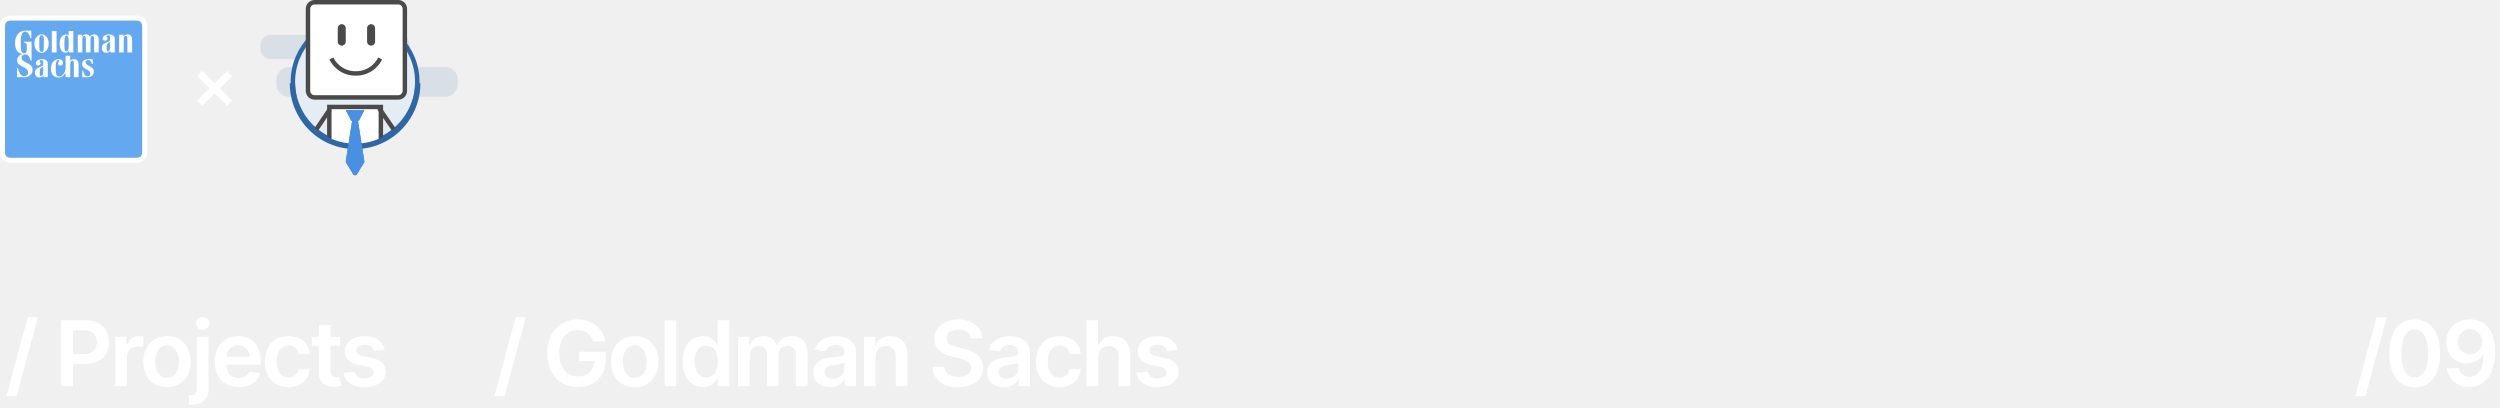
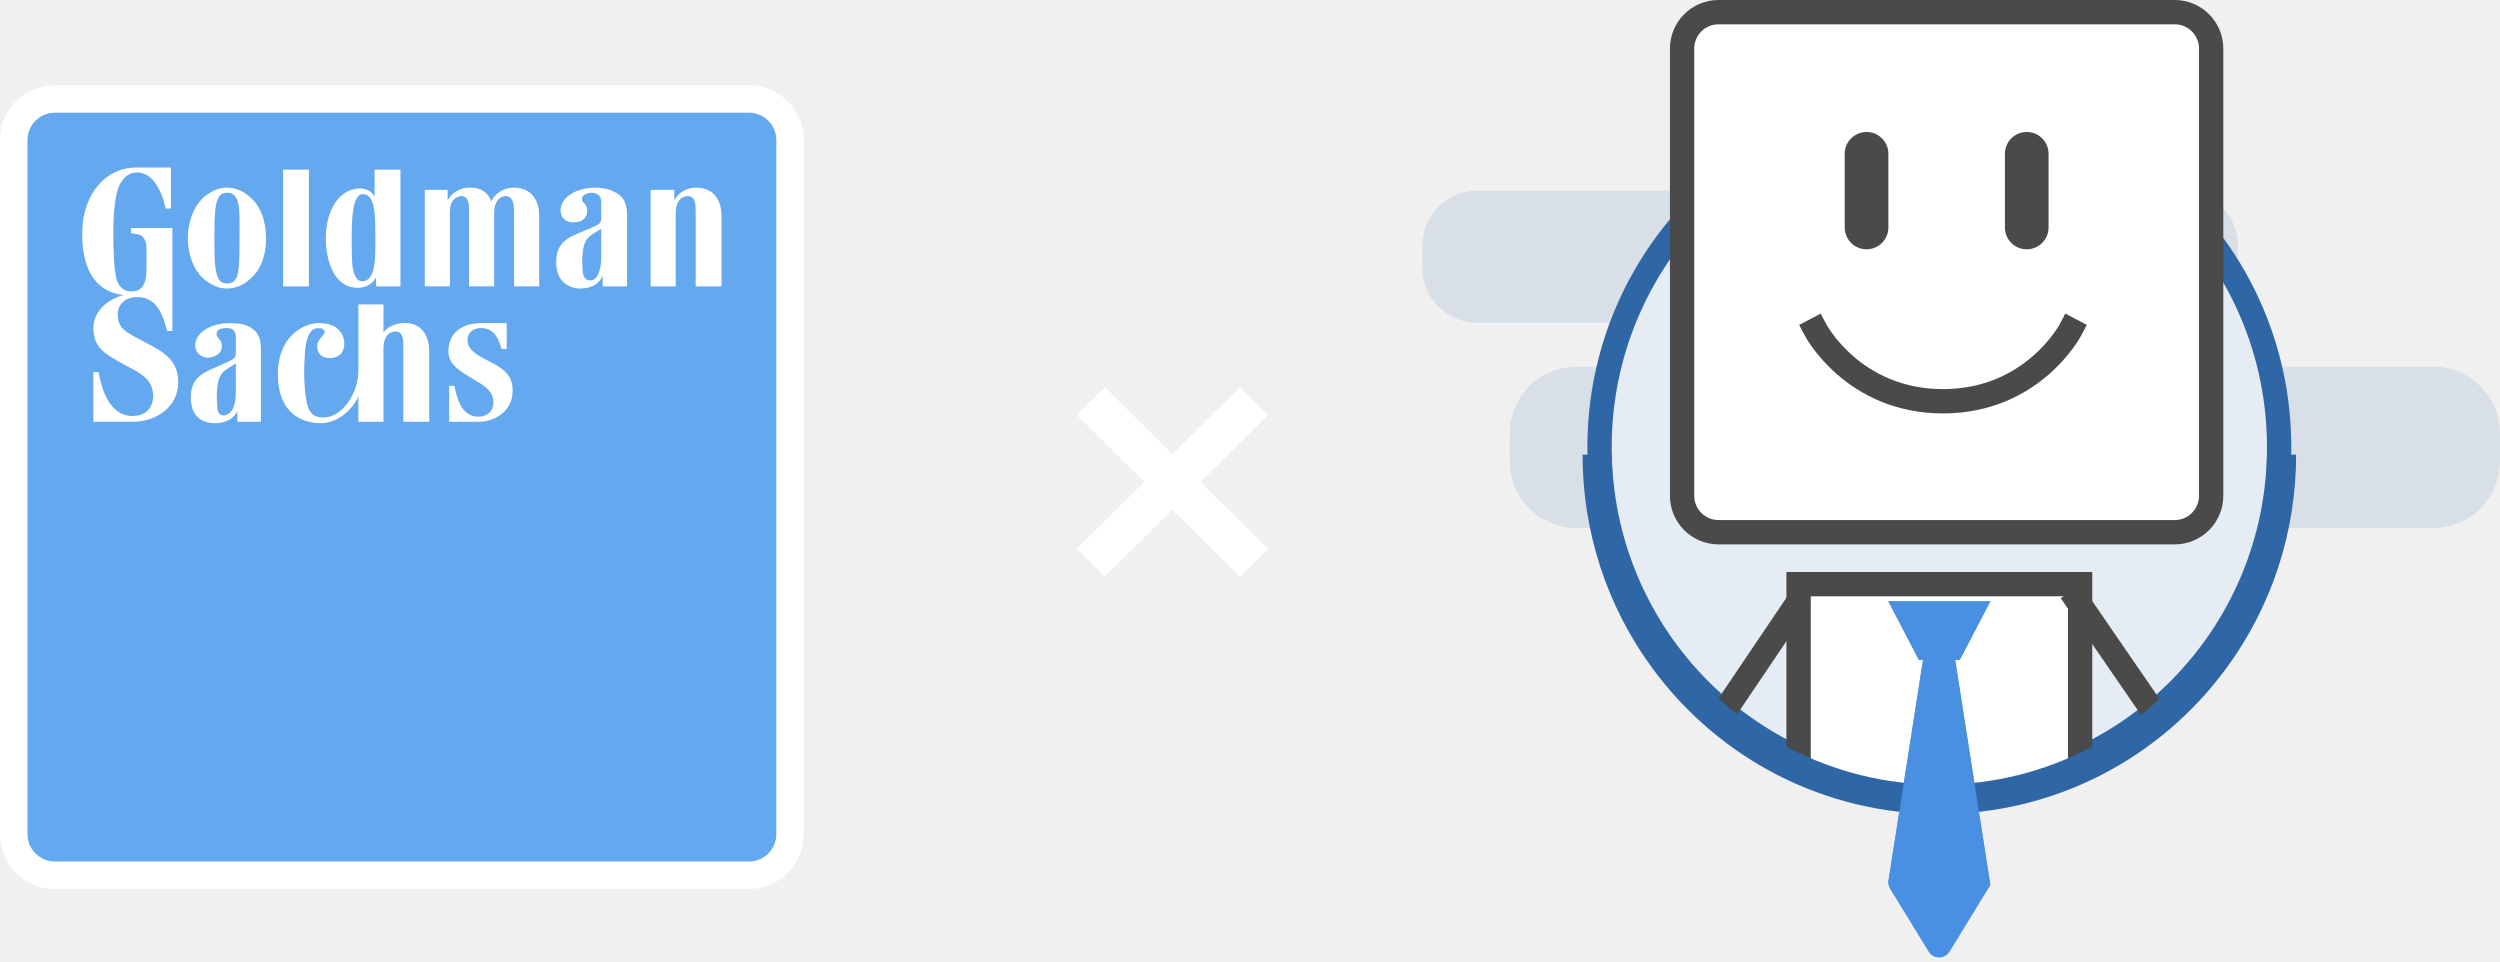
- <svg xmlns="http://www.w3.org/2000/svg" width="497" height="81" viewBox="0 0 497 81" fill="none">
+ <svg xmlns="http://www.w3.org/2000/svg" width="91" height="35" viewBox="0 0 91 35" fill="none">
  <path d="M0.5 30.36C0.5 31.189 1.172 31.86 2 31.86H27.258C28.087 31.86 28.758 31.189 28.758 30.36V5.102C28.758 4.274 28.087 3.602 27.258 3.602H2C1.172 3.602 0.5 4.274 0.5 5.102V30.36Z" fill="#64A8F0" stroke="white" />
  <path fill-rule="evenodd" clip-rule="evenodd" d="M6.22 7.591V6.097H4.984C3.667 6.097 2.996 7.303 2.996 8.43C2.969 9.558 3.318 10.606 4.5 10.738C3.936 10.895 3.425 11.288 3.399 11.917C3.399 12.651 3.775 12.861 4.581 13.307C5.145 13.595 5.548 13.805 5.575 14.382C5.575 14.828 5.333 15.142 4.823 15.142C4.42 15.142 3.828 14.906 3.587 13.543H3.399V15.352H4.823C5.709 15.352 6.488 14.801 6.488 13.91C6.488 13.1 5.923 12.8 5.402 12.525C5.333 12.488 5.265 12.452 5.199 12.415C5.158 12.394 5.118 12.373 5.08 12.352C4.565 12.081 4.285 11.934 4.285 11.445C4.285 11.052 4.608 10.79 5.038 10.816C5.441 10.816 5.682 11.078 5.817 11.314C5.943 11.536 5.998 11.734 6.071 11.996C6.075 12.013 6.08 12.03 6.085 12.048H6.274V8.299H4.769V8.483C4.8 8.493 4.843 8.499 4.89 8.506C4.966 8.517 5.052 8.529 5.118 8.561C5.253 8.64 5.333 8.797 5.333 9.059V9.767C5.333 9.977 5.306 10.292 5.172 10.449C5.091 10.554 4.957 10.606 4.769 10.606C4.42 10.606 4.285 10.318 4.232 10.134C4.151 9.741 4.124 9.191 4.124 8.456C4.124 7.67 4.205 7.014 4.366 6.7C4.527 6.438 4.715 6.254 5.038 6.28C5.521 6.306 5.87 6.857 6.032 7.591H6.22ZM11.244 6.176H10.304V10.424H11.244V6.176ZM19.627 10.423V7.88C19.627 7.146 19.224 6.805 18.633 6.831C18.23 6.857 17.988 7.12 17.88 7.329C17.746 6.962 17.451 6.805 17.021 6.831C16.672 6.857 16.403 7.067 16.295 7.303V6.91H15.462V10.423H16.376V7.775C16.376 7.513 16.403 7.356 16.564 7.224C16.672 7.146 16.779 7.12 16.86 7.146C17.074 7.198 17.074 7.461 17.074 7.775V10.423H17.988V7.749C17.988 7.513 18.042 7.356 18.176 7.224C18.284 7.146 18.391 7.12 18.472 7.146C18.686 7.198 18.713 7.461 18.713 7.775V10.423H19.627ZM23.684 10.424H24.597V7.776C24.597 7.513 24.651 7.356 24.785 7.225C24.893 7.146 25.027 7.12 25.108 7.146C25.323 7.199 25.323 7.461 25.323 7.776V10.424H26.263V7.881C26.263 7.146 25.86 6.806 25.269 6.832C24.92 6.858 24.651 7.068 24.544 7.304V6.91H23.684V10.424ZM8.262 6.831C8.584 6.831 8.853 6.962 9.068 7.146C9.471 7.461 9.686 8.037 9.686 8.667C9.686 9.322 9.471 9.873 9.068 10.187C8.853 10.371 8.584 10.502 8.262 10.502C7.939 10.502 7.697 10.371 7.456 10.187C7.079 9.873 6.838 9.322 6.838 8.667C6.838 8.037 7.079 7.461 7.456 7.146C7.697 6.962 7.939 6.831 8.262 6.831ZM8.718 8.667C8.718 9.322 8.718 9.847 8.611 10.109C8.53 10.24 8.45 10.319 8.262 10.319C8.1 10.319 7.993 10.24 7.939 10.109C7.805 9.847 7.805 9.322 7.805 8.667C7.805 8.038 7.805 7.487 7.939 7.225C7.993 7.094 8.1 7.015 8.262 7.015C8.45 7.015 8.53 7.094 8.611 7.225C8.726 7.449 8.723 7.882 8.72 8.395V8.395V8.395V8.395V8.395V8.395V8.396V8.396V8.396V8.396V8.396C8.719 8.484 8.718 8.575 8.718 8.667ZM18.445 12.704V11.761H17.504C16.779 11.761 16.322 12.154 16.322 12.783C16.322 13.254 16.669 13.463 17.23 13.802L17.236 13.806C17.746 14.094 17.961 14.304 17.961 14.645C17.961 14.986 17.719 15.169 17.397 15.169C16.886 15.143 16.672 14.723 16.537 14.042H16.349V15.353H17.424C17.988 15.353 18.66 14.986 18.66 14.225C18.66 13.604 18.287 13.407 17.778 13.137L17.778 13.137C17.707 13.1 17.634 13.061 17.558 13.019C17.074 12.757 16.994 12.547 17.021 12.311C17.047 12.075 17.289 11.918 17.558 11.944C17.988 11.97 18.149 12.311 18.257 12.704H18.445ZM14.576 10.424V6.176H13.635V7.172C13.555 6.989 13.367 6.858 13.098 6.858C12.426 6.858 11.889 7.539 11.862 8.588C11.835 9.296 12.077 10.476 13.017 10.476C13.393 10.476 13.608 10.266 13.689 10.083V10.424H14.576ZM13.662 8.588C13.662 8.09 13.662 7.46 13.474 7.198L13.474 7.198C13.393 7.119 13.34 7.067 13.205 7.067C12.856 7.067 12.802 7.854 12.802 8.562C12.802 8.981 12.802 9.374 12.829 9.689C12.883 10.03 12.991 10.239 13.179 10.239C13.313 10.239 13.393 10.187 13.474 10.082C13.668 9.822 13.665 9.242 13.663 8.746V8.746V8.746V8.746V8.746L13.663 8.745V8.745C13.662 8.691 13.662 8.639 13.662 8.588ZM22.421 7.015C22.663 7.146 22.824 7.356 22.824 7.828V10.424H21.938V10.03C21.83 10.319 21.535 10.502 21.131 10.502C20.809 10.502 20.245 10.345 20.245 9.532C20.245 8.821 20.691 8.638 21.21 8.424C21.246 8.409 21.283 8.394 21.32 8.379C21.83 8.169 21.884 8.142 21.884 7.933V7.356C21.884 7.12 21.75 7.015 21.481 7.015C21.373 7.041 21.185 7.094 21.185 7.225C21.172 7.301 21.21 7.341 21.255 7.388C21.303 7.438 21.359 7.497 21.373 7.618C21.4 7.985 21.105 8.116 20.836 8.09C20.648 8.09 20.433 7.985 20.406 7.697C20.379 7.225 20.916 6.832 21.669 6.832C22.018 6.832 22.233 6.91 22.421 7.015ZM21.588 8.51L21.884 8.326V9.401C21.884 9.768 21.776 10.109 21.588 10.188C21.427 10.24 21.239 10.188 21.212 9.899C21.185 9.585 21.185 9.401 21.212 9.192C21.239 8.929 21.293 8.693 21.588 8.51ZM9.121 11.918C9.363 12.075 9.498 12.259 9.498 12.731V15.353H8.638V14.959C8.53 15.222 8.235 15.405 7.832 15.405C7.482 15.405 6.945 15.274 6.945 14.461C6.945 13.758 7.381 13.571 7.872 13.36L7.872 13.36L7.872 13.36C7.912 13.343 7.953 13.325 7.993 13.308C8.53 13.072 8.584 13.045 8.584 12.862V12.285C8.584 12.023 8.45 11.918 8.181 11.944C8.074 11.944 7.885 11.997 7.885 12.128C7.872 12.22 7.913 12.266 7.961 12.319C8.007 12.371 8.06 12.43 8.074 12.547C8.1 12.888 7.805 13.019 7.536 13.019C7.348 12.993 7.133 12.888 7.106 12.6C7.079 12.154 7.617 11.761 8.369 11.761C8.718 11.761 8.933 11.813 9.121 11.918ZM8.289 13.413L8.584 13.229V14.304C8.584 14.698 8.477 15.012 8.262 15.091C8.101 15.169 7.912 15.117 7.912 14.803C7.886 14.514 7.886 14.304 7.912 14.095C7.939 13.832 7.993 13.596 8.289 13.413ZM15.624 12.81C15.624 12.076 15.221 11.709 14.63 11.761C14.334 11.787 14.092 11.918 13.958 12.102V11.079H13.044V13.492C13.044 14.383 12.399 15.222 11.755 15.196C11.298 15.196 11.19 14.855 11.137 14.488C11.056 13.963 11.056 13.36 11.11 12.705C11.164 12.286 11.271 11.945 11.593 11.945C11.835 11.945 11.862 12.102 11.755 12.207C11.741 12.223 11.727 12.239 11.713 12.256C11.611 12.373 11.496 12.505 11.567 12.757C11.647 13.072 12.158 13.124 12.399 12.889C12.588 12.679 12.561 12.338 12.426 12.128C12.265 11.866 11.996 11.761 11.593 11.761C11.083 11.761 10.116 12.207 10.116 13.623C10.116 15.143 11.11 15.405 11.674 15.405C12.319 15.405 12.883 14.855 13.044 14.409V15.353H13.958V12.705C13.958 12.443 14.012 12.286 14.146 12.154C14.253 12.076 14.388 12.05 14.468 12.076C14.683 12.128 14.683 12.39 14.683 12.705V15.353H15.624V12.81Z" fill="white" />
  <path fill-rule="evenodd" clip-rule="evenodd" d="M40.214 14.873L42.675 17.309L45.136 14.873L45.372 15.106L42.911 17.542L45.372 19.979L45.136 20.212L42.675 17.776L40.214 20.212L39.978 19.979L42.44 17.542L39.978 15.106L40.214 14.873Z" fill="white" stroke="white" stroke-width="1.106" />
  <rect opacity="0.122" x="51.774" y="6.941" width="29.684" height="4.805" rx="1.991" fill="#2F66A5" />
  <rect opacity="0.122" x="54.955" y="13.347" width="36.045" height="5.873" rx="2.433" fill="#2F66A5" />
  <path d="M70.592 28.737C77.426 28.737 82.961 23.158 82.961 16.282C82.961 9.407 77.426 3.828 70.592 3.828C63.758 3.828 58.223 9.407 58.223 16.282C58.223 23.158 63.758 28.737 70.592 28.737Z" fill="#E6ECF4" stroke="#2F66A5" stroke-width="0.885" />
  <mask id="mask0" mask-type="alpha" maskUnits="userSpaceOnUse" x="57" y="3" width="27" height="27">
    <path d="M70.592 28.737C77.426 28.737 82.961 23.158 82.961 16.282C82.961 9.407 77.426 3.828 70.592 3.828C63.758 3.828 58.223 9.407 58.223 16.282C58.223 23.158 63.758 28.737 70.592 28.737Z" fill="white" stroke="white" stroke-width="0.885" />
  </mask>
  <g mask="url(#mask0)">
    <path d="M65.469 21.263H75.716V29.988H65.469V21.263Z" fill="white" stroke="#4A4A4A" stroke-width="0.885" />
    <path d="M65.291 22.155L60.785 28.829" stroke="#4A4A4A" stroke-width="0.885" stroke-linecap="square" />
    <path d="M75.627 21.889L80.398 28.829" stroke="#4A4A4A" stroke-width="0.885" stroke-linecap="square" />
  </g>
  <path fill-rule="evenodd" clip-rule="evenodd" d="M68.804 32.346C68.749 32.257 68.728 32.151 68.744 32.047L70.147 23.081C70.225 22.582 70.943 22.582 71.021 23.081L72.448 32.208L70.961 34.634C70.788 34.916 70.379 34.916 70.207 34.634L68.804 32.346Z" fill="#4A90E2" />
  <path fill-rule="evenodd" clip-rule="evenodd" d="M68.737 21.887H72.448L71.335 24.022H69.85L68.737 21.887Z" fill="#4A90E2" />
  <rect x="61.228" y="0.442" width="19.258" height="18.931" rx="1.327" fill="white" stroke="#4A4A4A" stroke-width="0.885" />
  <path d="M66.087 12.012C66.087 12.012 67.454 14.606 70.725 14.606C73.996 14.606 75.363 12.012 75.363 12.012" stroke="#4A4A4A" stroke-width="0.885" stroke-linecap="square" />
  <rect x="67.147" y="4.804" width="1.59" height="4.271" rx="0.795" fill="#4A4A4A" />
  <rect x="72.978" y="4.804" width="1.59" height="4.271" rx="0.795" fill="#4A4A4A" />
  <path fill-rule="evenodd" clip-rule="evenodd" d="M58.666 16.551H57.605C57.605 19.39 58.507 22.094 60.15 24.328C62.583 27.638 66.424 29.631 70.592 29.631C74.761 29.631 78.601 27.638 81.035 24.328C82.678 22.094 83.579 19.39 83.579 16.551H82.519C82.519 19.226 81.651 21.696 80.183 23.692C78.01 26.647 74.523 28.563 70.592 28.563C66.661 28.563 63.174 26.647 61.001 23.692C59.534 21.696 58.666 19.226 58.666 16.551Z" fill="#2F66A5" />
  <path fill-rule="evenodd" clip-rule="evenodd" d="M68.803 32.347C68.748 32.258 68.727 32.152 68.743 32.048L70.146 23.081C70.224 22.583 70.942 22.583 71.02 23.081L72.447 32.209L70.96 34.635C70.787 34.917 70.378 34.917 70.206 34.635L68.803 32.347Z" fill="#4A90E2" />
  <path fill-rule="evenodd" clip-rule="evenodd" d="M68.736 21.888H72.447L71.334 24.023H69.85L68.736 21.888Z" fill="#4A90E2" />
-   <path d="M7.533 63.063H5.506L1.288 78.737H3.314L7.533 63.063ZM12.136 76.768H14.508V72.345H17.014C20.037 72.345 21.66 70.529 21.66 68.011C21.66 65.512 20.056 63.677 17.045 63.677H12.136V76.768ZM14.508 70.395V65.659H16.681C18.458 65.659 19.244 66.618 19.244 68.011C19.244 69.404 18.458 70.395 16.694 70.395H14.508ZM22.898 76.768H25.212V70.996C25.212 69.75 26.152 68.868 27.424 68.868C27.814 68.868 28.299 68.938 28.497 69.002V66.873C28.287 66.835 27.922 66.809 27.666 66.809C26.541 66.809 25.602 67.448 25.244 68.586H25.142V66.95H22.898V76.768ZM33.193 76.96C36.07 76.96 37.898 74.933 37.898 71.897C37.898 68.855 36.07 66.822 33.193 66.822C30.317 66.822 28.489 68.855 28.489 71.897C28.489 74.933 30.317 76.96 33.193 76.96ZM33.206 75.106C31.614 75.106 30.834 73.687 30.834 71.891C30.834 70.095 31.614 68.657 33.206 68.657C34.772 68.657 35.552 70.095 35.552 71.891C35.552 73.687 34.772 75.106 33.206 75.106ZM39.142 66.95V77.299C39.142 78.123 38.79 78.564 37.902 78.564C37.786 78.564 37.697 78.558 37.569 78.551V80.437C37.735 80.45 37.876 80.45 38.042 80.45C40.209 80.45 41.456 79.453 41.456 77.331V66.95H39.142ZM40.292 65.556C41.027 65.556 41.628 64.994 41.628 64.304C41.628 63.607 41.027 63.044 40.292 63.044C39.551 63.044 38.95 63.607 38.95 64.304C38.95 64.994 39.551 65.556 40.292 65.556ZM47.462 76.96C49.75 76.96 51.322 75.841 51.731 74.135L49.571 73.892C49.258 74.723 48.491 75.157 47.494 75.157C45.998 75.157 45.007 74.173 44.988 72.492H51.827V71.782C51.827 68.337 49.756 66.822 47.34 66.822C44.528 66.822 42.693 68.887 42.693 71.916C42.693 74.998 44.502 76.96 47.462 76.96ZM44.994 70.932C45.065 69.679 45.991 68.625 47.372 68.625C48.702 68.625 49.596 69.596 49.609 70.932H44.994ZM57.348 76.96C59.815 76.96 61.387 75.496 61.554 73.412H59.342C59.144 74.467 58.383 75.074 57.367 75.074C55.922 75.074 54.989 73.866 54.989 71.859C54.989 69.877 55.941 68.689 57.367 68.689C58.479 68.689 59.163 69.404 59.342 70.35H61.554C61.394 68.222 59.732 66.822 57.335 66.822C54.458 66.822 52.643 68.9 52.643 71.897C52.643 74.87 54.414 76.96 57.348 76.96ZM67.636 66.95H65.7V64.598H63.386V66.95H61.992V68.74H63.386V74.198C63.373 76.046 64.715 76.953 66.454 76.902C67.112 76.883 67.566 76.755 67.815 76.672L67.425 74.863C67.297 74.895 67.035 74.953 66.748 74.953C66.166 74.953 65.7 74.748 65.7 73.815V68.74H67.636V66.95ZM76.471 69.545C76.151 67.883 74.822 66.822 72.52 66.822C70.156 66.822 68.545 67.985 68.551 69.801C68.545 71.233 69.427 72.179 71.312 72.569L72.987 72.92C73.888 73.118 74.31 73.483 74.31 74.039C74.31 74.71 73.582 75.215 72.482 75.215C71.421 75.215 70.731 74.755 70.533 73.873L68.276 74.09C68.564 75.892 70.079 76.96 72.489 76.96C74.943 76.96 76.675 75.688 76.682 73.828C76.675 72.428 75.774 71.571 73.92 71.169L72.246 70.811C71.249 70.587 70.852 70.242 70.859 69.673C70.852 69.008 71.587 68.548 72.552 68.548C73.62 68.548 74.183 69.13 74.361 69.775L76.471 69.545Z" fill="white" />
-   <path d="M104.533 63.063H102.506L98.288 78.737H100.314L104.533 63.063ZM117.906 67.858H120.322C119.92 65.288 117.695 63.498 114.8 63.498C111.374 63.498 108.804 66.017 108.804 70.235C108.804 74.377 111.259 76.947 114.87 76.947C118.111 76.947 120.431 74.863 120.431 71.488V69.916H115.119V71.769H118.136C118.098 73.636 116.852 74.819 114.883 74.819C112.69 74.819 111.188 73.176 111.188 70.21C111.188 67.263 112.716 65.627 114.832 65.627C116.41 65.627 117.484 66.471 117.906 67.858ZM126.185 76.96C129.061 76.96 130.889 74.933 130.889 71.897C130.889 68.855 129.061 66.822 126.185 66.822C123.308 66.822 121.48 68.855 121.48 71.897C121.48 74.933 123.308 76.96 126.185 76.96ZM126.197 75.106C124.606 75.106 123.826 73.687 123.826 71.891C123.826 70.095 124.606 68.657 126.197 68.657C127.763 68.657 128.543 70.095 128.543 71.891C128.543 73.687 127.763 75.106 126.197 75.106ZM134.447 63.677H132.133V76.768H134.447V63.677ZM139.75 76.941C141.437 76.941 142.198 75.937 142.562 75.221H142.703V76.768H144.979V63.677H142.658V68.573H142.562C142.211 67.864 141.489 66.822 139.756 66.822C137.487 66.822 135.704 68.599 135.704 71.872C135.704 75.106 137.436 76.941 139.75 76.941ZM140.396 75.042C138.868 75.042 138.062 73.7 138.062 71.859C138.062 70.031 138.855 68.721 140.396 68.721C141.885 68.721 142.703 69.954 142.703 71.859C142.703 73.764 141.872 75.042 140.396 75.042ZM146.724 76.768H149.038V70.798C149.038 69.59 149.844 68.772 150.841 68.772C151.819 68.772 152.49 69.43 152.49 70.44V76.768H154.759V70.644C154.759 69.539 155.418 68.772 156.536 68.772C157.469 68.772 158.211 69.321 158.211 70.536V76.768H160.531V70.178C160.531 67.985 159.266 66.822 157.463 66.822C156.038 66.822 154.951 67.525 154.516 68.618H154.414C154.037 67.506 153.084 66.822 151.761 66.822C150.445 66.822 149.46 67.5 149.051 68.618H148.936V66.95H146.724V76.768ZM164.984 76.966C166.524 76.966 167.445 76.244 167.867 75.419H167.943V76.768H170.168V70.197C170.168 67.602 168.052 66.822 166.179 66.822C164.115 66.822 162.529 67.743 162.018 69.532L164.179 69.839C164.409 69.168 165.061 68.593 166.192 68.593C167.266 68.593 167.854 69.142 167.854 70.108V70.146C167.854 70.811 167.157 70.843 165.425 71.028C163.52 71.233 161.698 71.801 161.698 74.013C161.698 75.944 163.111 76.966 164.984 76.966ZM165.585 75.266C164.62 75.266 163.929 74.825 163.929 73.975C163.929 73.086 164.703 72.716 165.738 72.569C166.345 72.485 167.56 72.332 167.86 72.089V73.246C167.86 74.339 166.978 75.266 165.585 75.266ZM174.089 71.015C174.089 69.596 174.945 68.778 176.166 68.778C177.361 68.778 178.077 69.564 178.077 70.875V76.768H180.391V70.517C180.397 68.164 179.055 66.822 177.029 66.822C175.559 66.822 174.549 67.525 174.101 68.618H173.986V66.95H171.775V76.768H174.089V71.015ZM192.985 67.276H195.267C195.222 65.064 193.336 63.498 190.549 63.498C187.801 63.498 185.736 65.045 185.743 67.359C185.743 69.238 187.079 70.319 189.233 70.875L190.722 71.258C192.135 71.616 193.068 72.057 193.074 73.073C193.068 74.192 192.007 74.94 190.46 74.94C188.977 74.94 187.826 74.275 187.731 72.901H185.397C185.493 75.502 187.43 76.966 190.479 76.966C193.618 76.966 195.439 75.4 195.446 73.093C195.439 70.823 193.567 69.788 191.598 69.321L190.37 69.014C189.297 68.759 188.133 68.305 188.146 67.212C188.152 66.228 189.035 65.505 190.518 65.505C191.93 65.505 192.863 66.164 192.985 67.276ZM199.563 76.966C201.103 76.966 202.024 76.244 202.446 75.419H202.522V76.768H204.747V70.197C204.747 67.602 202.631 66.822 200.758 66.822C198.694 66.822 197.108 67.743 196.597 69.532L198.758 69.839C198.988 69.168 199.64 68.593 200.771 68.593C201.845 68.593 202.433 69.142 202.433 70.108V70.146C202.433 70.811 201.736 70.843 200.004 71.028C198.099 71.233 196.277 71.801 196.277 74.013C196.277 75.944 197.69 76.966 199.563 76.966ZM200.164 75.266C199.199 75.266 198.508 74.825 198.508 73.975C198.508 73.086 199.282 72.716 200.317 72.569C200.924 72.485 202.139 72.332 202.439 72.089V73.246C202.439 74.339 201.557 75.266 200.164 75.266ZM210.636 76.96C213.104 76.96 214.676 75.496 214.842 73.412H212.631C212.432 74.467 211.672 75.074 210.655 75.074C209.211 75.074 208.278 73.866 208.278 71.859C208.278 69.877 209.23 68.689 210.655 68.689C211.768 68.689 212.452 69.404 212.631 70.35H214.842C214.682 68.222 213.021 66.822 210.623 66.822C207.747 66.822 205.932 68.9 205.932 71.897C205.932 74.87 207.702 76.96 210.636 76.96ZM218.336 71.015C218.336 69.596 219.218 68.778 220.458 68.778C221.673 68.778 222.389 69.551 222.389 70.875V76.768H224.703V70.517C224.703 68.145 223.36 66.822 221.321 66.822C219.813 66.822 218.854 67.506 218.4 68.618H218.285V63.677H216.022V76.768H218.336V71.015ZM234.101 69.545C233.782 67.883 232.452 66.822 230.151 66.822C227.786 66.822 226.175 67.985 226.182 69.801C226.175 71.233 227.057 72.179 228.943 72.569L230.618 72.92C231.519 73.118 231.941 73.483 231.941 74.039C231.941 74.71 231.212 75.215 230.113 75.215C229.052 75.215 228.361 74.755 228.163 73.873L225.907 74.09C226.194 75.892 227.709 76.96 230.119 76.96C232.574 76.96 234.306 75.688 234.312 73.828C234.306 72.428 233.405 71.571 231.551 71.169L229.876 70.811C228.879 70.587 228.483 70.242 228.489 69.673C228.483 69.008 229.218 68.548 230.183 68.548C231.25 68.548 231.813 69.13 231.992 69.775L234.101 69.545Z" fill="white" />
-   <path d="M474.475 63.063H472.448L468.23 78.737H470.256L474.475 63.063ZM480.044 77.017C483.202 77.024 485.088 74.531 485.088 70.235C485.088 65.966 483.189 63.498 480.044 63.498C476.9 63.498 475.007 65.959 475.001 70.235C475.001 74.525 476.887 77.017 480.044 77.017ZM480.044 75.017C478.414 75.017 477.392 73.38 477.398 70.235C477.404 67.116 478.421 65.473 480.044 65.473C481.674 65.473 482.691 67.116 482.697 70.235C482.697 73.38 481.681 75.017 480.044 75.017ZM491.036 63.498C488.198 63.479 486.312 65.429 486.312 67.985C486.319 70.453 488.077 72.236 490.371 72.236C491.784 72.236 493.011 71.552 493.644 70.427H493.734C493.727 73.227 492.711 74.895 490.902 74.895C489.771 74.895 489.01 74.243 488.773 73.201H486.44C486.709 75.368 488.422 76.947 490.902 76.947C494.04 76.947 496.041 74.326 496.035 69.82C496.028 65.051 493.548 63.511 491.036 63.498ZM491.043 65.416C492.442 65.416 493.472 66.579 493.472 67.915C493.478 69.27 492.398 70.433 491.017 70.433C489.624 70.433 488.62 69.334 488.614 67.934C488.614 66.528 489.656 65.416 491.043 65.416Z" fill="white" />
</svg>
